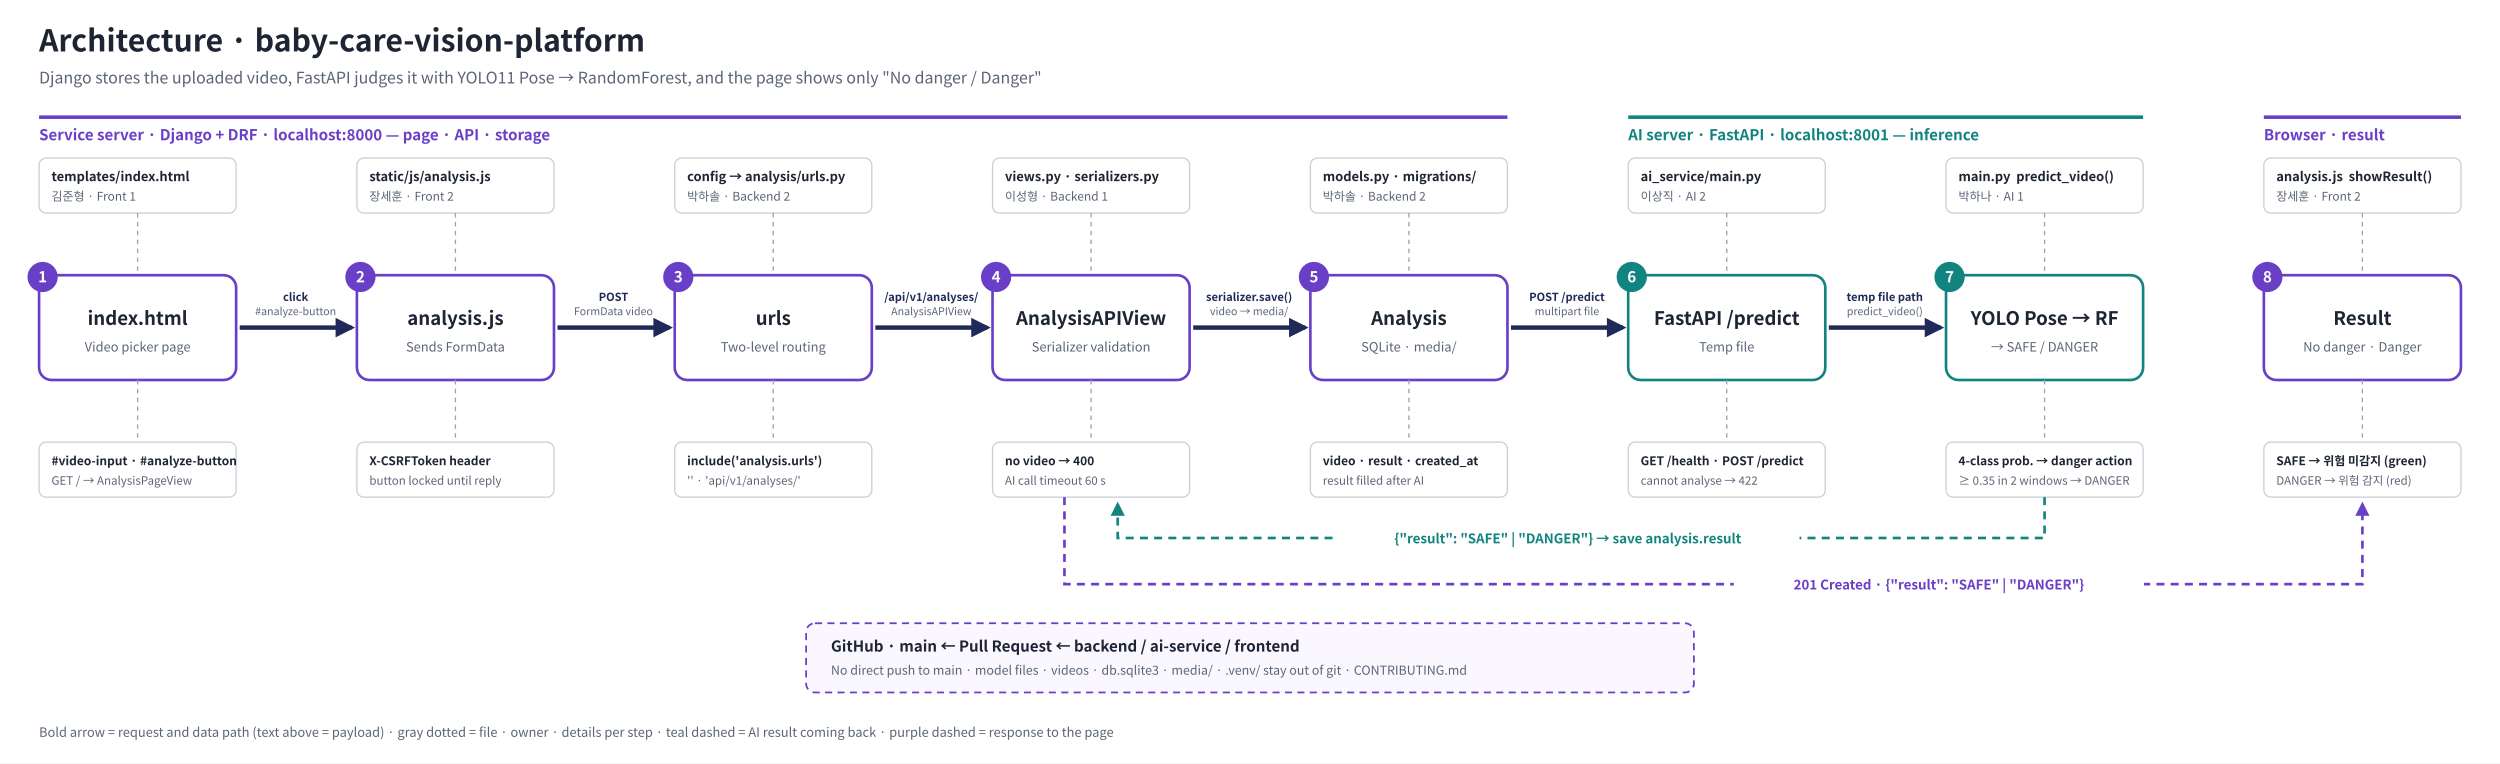
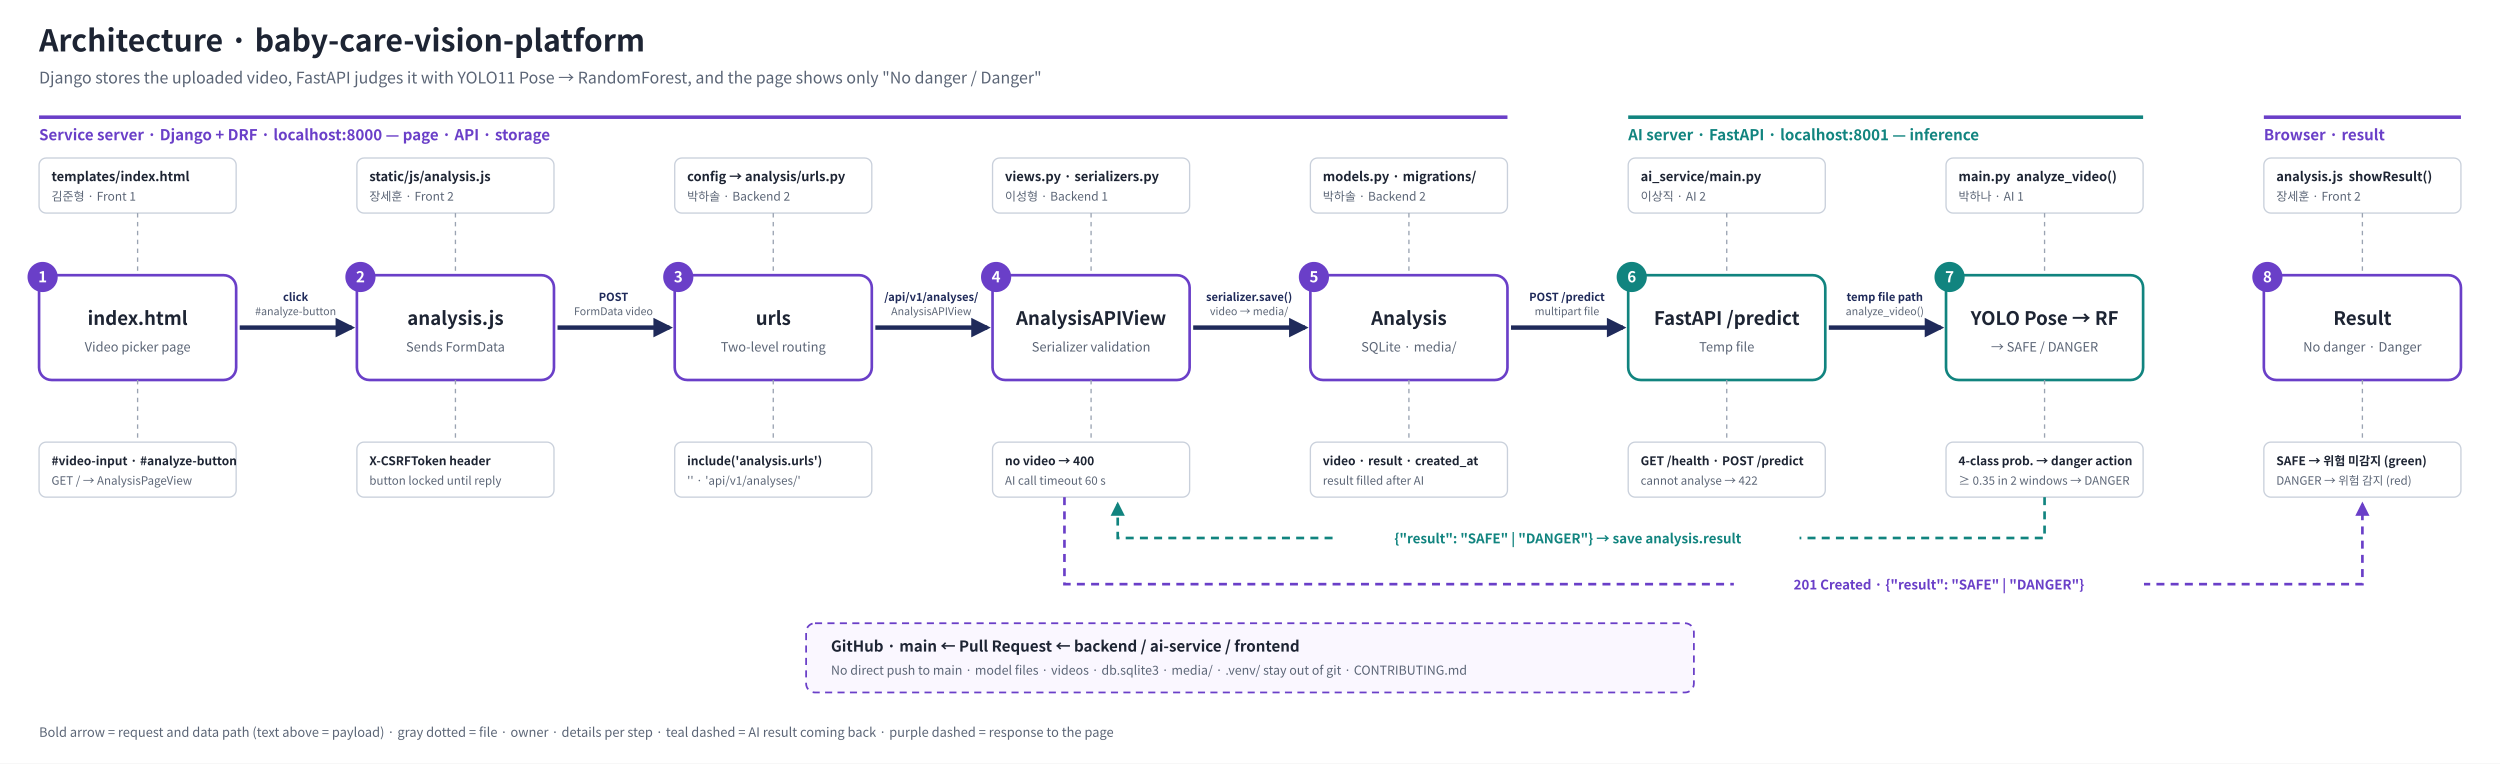
<svg xmlns="http://www.w3.org/2000/svg" width="2816" height="860" viewBox="0 0 2816 860">
  <defs>
    <marker id="n" markerUnits="userSpaceOnUse" markerWidth="22" markerHeight="22" refX="18" refY="11" orient="auto">
      <path d="M0,0 L22,11 L0,22 z" fill="#1f2a5a" />
    </marker>
    <marker id="t" markerUnits="userSpaceOnUse" markerWidth="16" markerHeight="16" refX="13" refY="8" orient="auto">
      <path d="M0,0 L16,8 L0,16 z" fill="#11847f" />
    </marker>
    <marker id="p" markerUnits="userSpaceOnUse" markerWidth="16" markerHeight="16" refX="13" refY="8" orient="auto">
      <path d="M0,0 L16,8 L0,16 z" fill="#6a3fc8" />
    </marker>
  </defs>
  <rect width="100%" height="100%" fill="#ffffff" />
  <text x="44" y="58" font-family="Noto Sans CJK KR, WenQuanYi Zen Hei, sans-serif" font-size="34" fill="#1d2433" font-weight="bold" text-anchor="start" xml:space="preserve">Architecture · baby-care-vision-platform</text>
  <text x="44" y="94" font-family="Noto Sans CJK KR, WenQuanYi Zen Hei, sans-serif" font-size="18" fill="#5a6475" font-weight="normal" text-anchor="start" xml:space="preserve">Django stores the uploaded video, FastAPI judges it with YOLO11 Pose → RandomForest, and the page shows only "No danger / Danger"</text>
  <path d="M44,132 L1698,132" fill="none" stroke="#6a3fc8" stroke-width="4" />
  <text x="44" y="158" font-family="Noto Sans CJK KR, WenQuanYi Zen Hei, sans-serif" font-size="17" fill="#6a3fc8" font-weight="bold" text-anchor="start" xml:space="preserve">Service server · Django + DRF · localhost:8000 — page · API · storage</text>
  <path d="M1834,132 L2414,132" fill="none" stroke="#11847f" stroke-width="4" />
  <text x="1834" y="158" font-family="Noto Sans CJK KR, WenQuanYi Zen Hei, sans-serif" font-size="17" fill="#11847f" font-weight="bold" text-anchor="start" xml:space="preserve">AI server · FastAPI · localhost:8001 — inference</text>
  <path d="M2550,132 L2772,132" fill="none" stroke="#6a3fc8" stroke-width="4" />
  <text x="2550" y="158" font-family="Noto Sans CJK KR, WenQuanYi Zen Hei, sans-serif" font-size="17" fill="#6a3fc8" font-weight="bold" text-anchor="start" xml:space="preserve">Browser · result</text>
  <rect x="44" y="178" width="222" height="62" rx="8" fill="#fff" stroke="#c9d0db" stroke-width="1.5" />
  <text x="58" y="204" font-family="Noto Sans CJK KR, WenQuanYi Zen Hei, sans-serif" font-size="14.5" fill="#1d2433" font-weight="bold" text-anchor="start" xml:space="preserve">templates/index.html</text>
  <text x="58" y="226" font-family="Noto Sans CJK KR, WenQuanYi Zen Hei, sans-serif" font-size="13.5" fill="#5a6475" font-weight="normal" text-anchor="start" xml:space="preserve">김준형 · Front 1</text>
  <path d="M155.0,240 L155.0,310" fill="none" stroke="#9aa3b2" stroke-width="1.5" stroke-dasharray="5 5" />
  <rect x="402" y="178" width="222" height="62" rx="8" fill="#fff" stroke="#c9d0db" stroke-width="1.5" />
  <text x="416" y="204" font-family="Noto Sans CJK KR, WenQuanYi Zen Hei, sans-serif" font-size="14.5" fill="#1d2433" font-weight="bold" text-anchor="start" xml:space="preserve">static/js/analysis.js</text>
  <text x="416" y="226" font-family="Noto Sans CJK KR, WenQuanYi Zen Hei, sans-serif" font-size="13.5" fill="#5a6475" font-weight="normal" text-anchor="start" xml:space="preserve">장세훈 · Front 2</text>
  <path d="M513.0,240 L513.0,310" fill="none" stroke="#9aa3b2" stroke-width="1.5" stroke-dasharray="5 5" />
  <rect x="760" y="178" width="222" height="62" rx="8" fill="#fff" stroke="#c9d0db" stroke-width="1.5" />
  <text x="774" y="204" font-family="Noto Sans CJK KR, WenQuanYi Zen Hei, sans-serif" font-size="14.5" fill="#1d2433" font-weight="bold" text-anchor="start" xml:space="preserve">config → analysis/urls.py</text>
  <text x="774" y="226" font-family="Noto Sans CJK KR, WenQuanYi Zen Hei, sans-serif" font-size="13.5" fill="#5a6475" font-weight="normal" text-anchor="start" xml:space="preserve">박하솔 · Backend 2</text>
  <path d="M871.0,240 L871.0,310" fill="none" stroke="#9aa3b2" stroke-width="1.5" stroke-dasharray="5 5" />
  <rect x="1118" y="178" width="222" height="62" rx="8" fill="#fff" stroke="#c9d0db" stroke-width="1.5" />
  <text x="1132" y="204" font-family="Noto Sans CJK KR, WenQuanYi Zen Hei, sans-serif" font-size="14.5" fill="#1d2433" font-weight="bold" text-anchor="start" xml:space="preserve">views.py · serializers.py</text>
  <text x="1132" y="226" font-family="Noto Sans CJK KR, WenQuanYi Zen Hei, sans-serif" font-size="13.5" fill="#5a6475" font-weight="normal" text-anchor="start" xml:space="preserve">이성형 · Backend 1</text>
  <path d="M1229.0,240 L1229.0,310" fill="none" stroke="#9aa3b2" stroke-width="1.5" stroke-dasharray="5 5" />
  <rect x="1476" y="178" width="222" height="62" rx="8" fill="#fff" stroke="#c9d0db" stroke-width="1.5" />
  <text x="1490" y="204" font-family="Noto Sans CJK KR, WenQuanYi Zen Hei, sans-serif" font-size="14.5" fill="#1d2433" font-weight="bold" text-anchor="start" xml:space="preserve">models.py · migrations/</text>
  <text x="1490" y="226" font-family="Noto Sans CJK KR, WenQuanYi Zen Hei, sans-serif" font-size="13.5" fill="#5a6475" font-weight="normal" text-anchor="start" xml:space="preserve">박하솔 · Backend 2</text>
  <path d="M1587.0,240 L1587.0,310" fill="none" stroke="#9aa3b2" stroke-width="1.5" stroke-dasharray="5 5" />
  <rect x="1834" y="178" width="222" height="62" rx="8" fill="#fff" stroke="#c9d0db" stroke-width="1.5" />
  <text x="1848" y="204" font-family="Noto Sans CJK KR, WenQuanYi Zen Hei, sans-serif" font-size="14.5" fill="#1d2433" font-weight="bold" text-anchor="start" xml:space="preserve">ai_service/main.py</text>
  <text x="1848" y="226" font-family="Noto Sans CJK KR, WenQuanYi Zen Hei, sans-serif" font-size="13.5" fill="#5a6475" font-weight="normal" text-anchor="start" xml:space="preserve">이상직 · AI 2</text>
  <path d="M1945.0,240 L1945.0,310" fill="none" stroke="#9aa3b2" stroke-width="1.5" stroke-dasharray="5 5" />
  <rect x="2192" y="178" width="222" height="62" rx="8" fill="#fff" stroke="#c9d0db" stroke-width="1.5" />
-   <text x="2206" y="204" font-family="Noto Sans CJK KR, WenQuanYi Zen Hei, sans-serif" font-size="14.5" fill="#1d2433" font-weight="bold" text-anchor="start" xml:space="preserve">main.py  predict_video()</text>
+   <text x="2206" y="204" font-family="Noto Sans CJK KR, WenQuanYi Zen Hei, sans-serif" font-size="14.5" fill="#1d2433" font-weight="bold" text-anchor="start" xml:space="preserve">main.py  analyze_video()</text>
  <text x="2206" y="226" font-family="Noto Sans CJK KR, WenQuanYi Zen Hei, sans-serif" font-size="13.5" fill="#5a6475" font-weight="normal" text-anchor="start" xml:space="preserve">박하나 · AI 1</text>
  <path d="M2303.0,240 L2303.0,310" fill="none" stroke="#9aa3b2" stroke-width="1.5" stroke-dasharray="5 5" />
  <rect x="2550" y="178" width="222" height="62" rx="8" fill="#fff" stroke="#c9d0db" stroke-width="1.5" />
  <text x="2564" y="204" font-family="Noto Sans CJK KR, WenQuanYi Zen Hei, sans-serif" font-size="14.5" fill="#1d2433" font-weight="bold" text-anchor="start" xml:space="preserve">analysis.js  showResult()</text>
  <text x="2564" y="226" font-family="Noto Sans CJK KR, WenQuanYi Zen Hei, sans-serif" font-size="13.5" fill="#5a6475" font-weight="normal" text-anchor="start" xml:space="preserve">장세훈 · Front 2</text>
  <path d="M2661.0,240 L2661.0,310" fill="none" stroke="#9aa3b2" stroke-width="1.5" stroke-dasharray="5 5" />
  <rect x="44" y="310" width="222" height="118" rx="14" fill="#fff" stroke="#6a3fc8" stroke-width="3" />
  <circle cx="48" cy="312" r="17" fill="#6a3fc8" />
  <text x="48" y="318" font-family="Noto Sans CJK KR, WenQuanYi Zen Hei, sans-serif" font-size="17" fill="#fff" font-weight="bold" text-anchor="middle" xml:space="preserve">1</text>
  <text x="155.0" y="366" font-family="Noto Sans CJK KR, WenQuanYi Zen Hei, sans-serif" font-size="21" fill="#1d2433" font-weight="bold" text-anchor="middle" xml:space="preserve">index.html</text>
  <text x="155.0" y="396" font-family="Noto Sans CJK KR, WenQuanYi Zen Hei, sans-serif" font-size="14.5" fill="#5a6475" font-weight="normal" text-anchor="middle" xml:space="preserve">Video picker page</text>
  <rect x="402" y="310" width="222" height="118" rx="14" fill="#fff" stroke="#6a3fc8" stroke-width="3" />
  <circle cx="406" cy="312" r="17" fill="#6a3fc8" />
  <text x="406" y="318" font-family="Noto Sans CJK KR, WenQuanYi Zen Hei, sans-serif" font-size="17" fill="#fff" font-weight="bold" text-anchor="middle" xml:space="preserve">2</text>
  <text x="513.0" y="366" font-family="Noto Sans CJK KR, WenQuanYi Zen Hei, sans-serif" font-size="21" fill="#1d2433" font-weight="bold" text-anchor="middle" xml:space="preserve">analysis.js</text>
  <text x="513.0" y="396" font-family="Noto Sans CJK KR, WenQuanYi Zen Hei, sans-serif" font-size="14.5" fill="#5a6475" font-weight="normal" text-anchor="middle" xml:space="preserve">Sends FormData</text>
  <rect x="760" y="310" width="222" height="118" rx="14" fill="#fff" stroke="#6a3fc8" stroke-width="3" />
  <circle cx="764" cy="312" r="17" fill="#6a3fc8" />
  <text x="764" y="318" font-family="Noto Sans CJK KR, WenQuanYi Zen Hei, sans-serif" font-size="17" fill="#fff" font-weight="bold" text-anchor="middle" xml:space="preserve">3</text>
  <text x="871.0" y="366" font-family="Noto Sans CJK KR, WenQuanYi Zen Hei, sans-serif" font-size="21" fill="#1d2433" font-weight="bold" text-anchor="middle" xml:space="preserve">urls</text>
  <text x="871.0" y="396" font-family="Noto Sans CJK KR, WenQuanYi Zen Hei, sans-serif" font-size="14.5" fill="#5a6475" font-weight="normal" text-anchor="middle" xml:space="preserve">Two-level routing</text>
  <rect x="1118" y="310" width="222" height="118" rx="14" fill="#fff" stroke="#6a3fc8" stroke-width="3" />
  <circle cx="1122" cy="312" r="17" fill="#6a3fc8" />
  <text x="1122" y="318" font-family="Noto Sans CJK KR, WenQuanYi Zen Hei, sans-serif" font-size="17" fill="#fff" font-weight="bold" text-anchor="middle" xml:space="preserve">4</text>
  <text x="1229.0" y="366" font-family="Noto Sans CJK KR, WenQuanYi Zen Hei, sans-serif" font-size="21" fill="#1d2433" font-weight="bold" text-anchor="middle" xml:space="preserve">AnalysisAPIView</text>
  <text x="1229.0" y="396" font-family="Noto Sans CJK KR, WenQuanYi Zen Hei, sans-serif" font-size="14.5" fill="#5a6475" font-weight="normal" text-anchor="middle" xml:space="preserve">Serializer validation</text>
  <rect x="1476" y="310" width="222" height="118" rx="14" fill="#fff" stroke="#6a3fc8" stroke-width="3" />
  <circle cx="1480" cy="312" r="17" fill="#6a3fc8" />
  <text x="1480" y="318" font-family="Noto Sans CJK KR, WenQuanYi Zen Hei, sans-serif" font-size="17" fill="#fff" font-weight="bold" text-anchor="middle" xml:space="preserve">5</text>
  <text x="1587.0" y="366" font-family="Noto Sans CJK KR, WenQuanYi Zen Hei, sans-serif" font-size="21" fill="#1d2433" font-weight="bold" text-anchor="middle" xml:space="preserve">Analysis</text>
  <text x="1587.0" y="396" font-family="Noto Sans CJK KR, WenQuanYi Zen Hei, sans-serif" font-size="14.5" fill="#5a6475" font-weight="normal" text-anchor="middle" xml:space="preserve">SQLite · media/</text>
  <rect x="1834" y="310" width="222" height="118" rx="14" fill="#fff" stroke="#11847f" stroke-width="3" />
  <circle cx="1838" cy="312" r="17" fill="#11847f" />
  <text x="1838" y="318" font-family="Noto Sans CJK KR, WenQuanYi Zen Hei, sans-serif" font-size="17" fill="#fff" font-weight="bold" text-anchor="middle" xml:space="preserve">6</text>
  <text x="1945.0" y="366" font-family="Noto Sans CJK KR, WenQuanYi Zen Hei, sans-serif" font-size="21" fill="#1d2433" font-weight="bold" text-anchor="middle" xml:space="preserve">FastAPI /predict</text>
  <text x="1945.0" y="396" font-family="Noto Sans CJK KR, WenQuanYi Zen Hei, sans-serif" font-size="14.5" fill="#5a6475" font-weight="normal" text-anchor="middle" xml:space="preserve">Temp file</text>
  <rect x="2192" y="310" width="222" height="118" rx="14" fill="#fff" stroke="#11847f" stroke-width="3" />
  <circle cx="2196" cy="312" r="17" fill="#11847f" />
  <text x="2196" y="318" font-family="Noto Sans CJK KR, WenQuanYi Zen Hei, sans-serif" font-size="17" fill="#fff" font-weight="bold" text-anchor="middle" xml:space="preserve">7</text>
  <text x="2303.0" y="366" font-family="Noto Sans CJK KR, WenQuanYi Zen Hei, sans-serif" font-size="21" fill="#1d2433" font-weight="bold" text-anchor="middle" xml:space="preserve">YOLO Pose → RF</text>
  <text x="2303.0" y="396" font-family="Noto Sans CJK KR, WenQuanYi Zen Hei, sans-serif" font-size="14.5" fill="#5a6475" font-weight="normal" text-anchor="middle" xml:space="preserve">→ SAFE / DANGER</text>
  <rect x="2550" y="310" width="222" height="118" rx="14" fill="#fff" stroke="#6a3fc8" stroke-width="3" />
  <circle cx="2554" cy="312" r="17" fill="#6a3fc8" />
  <text x="2554" y="318" font-family="Noto Sans CJK KR, WenQuanYi Zen Hei, sans-serif" font-size="17" fill="#fff" font-weight="bold" text-anchor="middle" xml:space="preserve">8</text>
  <text x="2661.0" y="366" font-family="Noto Sans CJK KR, WenQuanYi Zen Hei, sans-serif" font-size="21" fill="#1d2433" font-weight="bold" text-anchor="middle" xml:space="preserve">Result</text>
  <text x="2661.0" y="396" font-family="Noto Sans CJK KR, WenQuanYi Zen Hei, sans-serif" font-size="14.5" fill="#5a6475" font-weight="normal" text-anchor="middle" xml:space="preserve">No danger · Danger</text>
  <path d="M270,369.0 L396,369.0" fill="none" stroke="#1f2a5a" stroke-width="5" marker-end="url(#n)" />
  <text x="333.0" y="339.0" font-family="Noto Sans CJK KR, WenQuanYi Zen Hei, sans-serif" font-size="12.5" fill="#1f2a5a" font-weight="bold" text-anchor="middle" xml:space="preserve">click</text>
  <text x="333.0" y="355.0" font-family="Noto Sans CJK KR, WenQuanYi Zen Hei, sans-serif" font-size="12" fill="#5a6475" font-weight="normal" text-anchor="middle" xml:space="preserve">#analyze-button</text>
  <path d="M628,369.0 L754,369.0" fill="none" stroke="#1f2a5a" stroke-width="5" marker-end="url(#n)" />
  <text x="691.0" y="339.0" font-family="Noto Sans CJK KR, WenQuanYi Zen Hei, sans-serif" font-size="12.5" fill="#1f2a5a" font-weight="bold" text-anchor="middle" xml:space="preserve">POST</text>
  <text x="691.0" y="355.0" font-family="Noto Sans CJK KR, WenQuanYi Zen Hei, sans-serif" font-size="12" fill="#5a6475" font-weight="normal" text-anchor="middle" xml:space="preserve">FormData video</text>
  <path d="M986,369.0 L1112,369.0" fill="none" stroke="#1f2a5a" stroke-width="5" marker-end="url(#n)" />
  <text x="1049.0" y="339.0" font-family="Noto Sans CJK KR, WenQuanYi Zen Hei, sans-serif" font-size="12.5" fill="#1f2a5a" font-weight="bold" text-anchor="middle" xml:space="preserve">/api/v1/analyses/</text>
  <text x="1049.0" y="355.0" font-family="Noto Sans CJK KR, WenQuanYi Zen Hei, sans-serif" font-size="12" fill="#5a6475" font-weight="normal" text-anchor="middle" xml:space="preserve">AnalysisAPIView</text>
  <path d="M1344,369.0 L1470,369.0" fill="none" stroke="#1f2a5a" stroke-width="5" marker-end="url(#n)" />
  <text x="1407.0" y="339.0" font-family="Noto Sans CJK KR, WenQuanYi Zen Hei, sans-serif" font-size="12.5" fill="#1f2a5a" font-weight="bold" text-anchor="middle" xml:space="preserve">serializer.save()</text>
  <text x="1407.0" y="355.0" font-family="Noto Sans CJK KR, WenQuanYi Zen Hei, sans-serif" font-size="12" fill="#5a6475" font-weight="normal" text-anchor="middle" xml:space="preserve">video → media/</text>
  <path d="M1702,369.0 L1828,369.0" fill="none" stroke="#1f2a5a" stroke-width="5" marker-end="url(#n)" />
  <text x="1765.0" y="339.0" font-family="Noto Sans CJK KR, WenQuanYi Zen Hei, sans-serif" font-size="12.5" fill="#1f2a5a" font-weight="bold" text-anchor="middle" xml:space="preserve">POST /predict</text>
  <text x="1765.0" y="355.0" font-family="Noto Sans CJK KR, WenQuanYi Zen Hei, sans-serif" font-size="12" fill="#5a6475" font-weight="normal" text-anchor="middle" xml:space="preserve">multipart file</text>
  <path d="M2060,369.0 L2186,369.0" fill="none" stroke="#1f2a5a" stroke-width="5" marker-end="url(#n)" />
  <text x="2123.0" y="339.0" font-family="Noto Sans CJK KR, WenQuanYi Zen Hei, sans-serif" font-size="12.5" fill="#1f2a5a" font-weight="bold" text-anchor="middle" xml:space="preserve">temp file path</text>
-   <text x="2123.0" y="355.0" font-family="Noto Sans CJK KR, WenQuanYi Zen Hei, sans-serif" font-size="12" fill="#5a6475" font-weight="normal" text-anchor="middle" xml:space="preserve">predict_video()</text>
+   <text x="2123.0" y="355.0" font-family="Noto Sans CJK KR, WenQuanYi Zen Hei, sans-serif" font-size="12" fill="#5a6475" font-weight="normal" text-anchor="middle" xml:space="preserve">analyze_video()</text>
  <path d="M155.0,428 L155.0,498" fill="none" stroke="#9aa3b2" stroke-width="1.5" stroke-dasharray="5 5" />
  <rect x="44" y="498" width="222" height="62" rx="8" fill="#fff" stroke="#c9d0db" stroke-width="1.5" />
  <text x="58" y="524" font-family="Noto Sans CJK KR, WenQuanYi Zen Hei, sans-serif" font-size="13.5" fill="#1d2433" font-weight="bold" text-anchor="start" xml:space="preserve">#video-input · #analyze-button</text>
  <text x="58" y="546" font-family="Noto Sans CJK KR, WenQuanYi Zen Hei, sans-serif" font-size="13" fill="#5a6475" font-weight="normal" text-anchor="start" xml:space="preserve">GET / → AnalysisPageView</text>
  <path d="M513.0,428 L513.0,498" fill="none" stroke="#9aa3b2" stroke-width="1.5" stroke-dasharray="5 5" />
  <rect x="402" y="498" width="222" height="62" rx="8" fill="#fff" stroke="#c9d0db" stroke-width="1.5" />
  <text x="416" y="524" font-family="Noto Sans CJK KR, WenQuanYi Zen Hei, sans-serif" font-size="13.5" fill="#1d2433" font-weight="bold" text-anchor="start" xml:space="preserve">X-CSRFToken header</text>
  <text x="416" y="546" font-family="Noto Sans CJK KR, WenQuanYi Zen Hei, sans-serif" font-size="13" fill="#5a6475" font-weight="normal" text-anchor="start" xml:space="preserve">button locked until reply</text>
  <path d="M871.0,428 L871.0,498" fill="none" stroke="#9aa3b2" stroke-width="1.5" stroke-dasharray="5 5" />
  <rect x="760" y="498" width="222" height="62" rx="8" fill="#fff" stroke="#c9d0db" stroke-width="1.5" />
  <text x="774" y="524" font-family="Noto Sans CJK KR, WenQuanYi Zen Hei, sans-serif" font-size="13.5" fill="#1d2433" font-weight="bold" text-anchor="start" xml:space="preserve">include('analysis.urls')</text>
  <text x="774" y="546" font-family="Noto Sans CJK KR, WenQuanYi Zen Hei, sans-serif" font-size="13" fill="#5a6475" font-weight="normal" text-anchor="start" xml:space="preserve">'' · 'api/v1/analyses/'</text>
  <path d="M1229.0,428 L1229.0,498" fill="none" stroke="#9aa3b2" stroke-width="1.5" stroke-dasharray="5 5" />
  <rect x="1118" y="498" width="222" height="62" rx="8" fill="#fff" stroke="#c9d0db" stroke-width="1.5" />
  <text x="1132" y="524" font-family="Noto Sans CJK KR, WenQuanYi Zen Hei, sans-serif" font-size="13.5" fill="#1d2433" font-weight="bold" text-anchor="start" xml:space="preserve">no video → 400</text>
  <text x="1132" y="546" font-family="Noto Sans CJK KR, WenQuanYi Zen Hei, sans-serif" font-size="13" fill="#5a6475" font-weight="normal" text-anchor="start" xml:space="preserve">AI call timeout 60 s</text>
  <path d="M1587.0,428 L1587.0,498" fill="none" stroke="#9aa3b2" stroke-width="1.5" stroke-dasharray="5 5" />
  <rect x="1476" y="498" width="222" height="62" rx="8" fill="#fff" stroke="#c9d0db" stroke-width="1.5" />
  <text x="1490" y="524" font-family="Noto Sans CJK KR, WenQuanYi Zen Hei, sans-serif" font-size="13.5" fill="#1d2433" font-weight="bold" text-anchor="start" xml:space="preserve">video · result · created_at</text>
  <text x="1490" y="546" font-family="Noto Sans CJK KR, WenQuanYi Zen Hei, sans-serif" font-size="13" fill="#5a6475" font-weight="normal" text-anchor="start" xml:space="preserve">result filled after AI</text>
  <path d="M1945.0,428 L1945.0,498" fill="none" stroke="#9aa3b2" stroke-width="1.5" stroke-dasharray="5 5" />
  <rect x="1834" y="498" width="222" height="62" rx="8" fill="#fff" stroke="#c9d0db" stroke-width="1.5" />
  <text x="1848" y="524" font-family="Noto Sans CJK KR, WenQuanYi Zen Hei, sans-serif" font-size="13.5" fill="#1d2433" font-weight="bold" text-anchor="start" xml:space="preserve">GET /health · POST /predict</text>
  <text x="1848" y="546" font-family="Noto Sans CJK KR, WenQuanYi Zen Hei, sans-serif" font-size="13" fill="#5a6475" font-weight="normal" text-anchor="start" xml:space="preserve">cannot analyse → 422</text>
  <path d="M2303.0,428 L2303.0,498" fill="none" stroke="#9aa3b2" stroke-width="1.5" stroke-dasharray="5 5" />
  <rect x="2192" y="498" width="222" height="62" rx="8" fill="#fff" stroke="#c9d0db" stroke-width="1.5" />
  <text x="2206" y="524" font-family="Noto Sans CJK KR, WenQuanYi Zen Hei, sans-serif" font-size="13.5" fill="#1d2433" font-weight="bold" text-anchor="start" xml:space="preserve">4-class prob. → danger action</text>
  <text x="2206" y="546" font-family="Noto Sans CJK KR, WenQuanYi Zen Hei, sans-serif" font-size="13" fill="#5a6475" font-weight="normal" text-anchor="start" xml:space="preserve">≥ 0.35 in 2 windows → DANGER</text>
  <path d="M2661.0,428 L2661.0,498" fill="none" stroke="#9aa3b2" stroke-width="1.5" stroke-dasharray="5 5" />
  <rect x="2550" y="498" width="222" height="62" rx="8" fill="#fff" stroke="#c9d0db" stroke-width="1.5" />
  <text x="2564" y="524" font-family="Noto Sans CJK KR, WenQuanYi Zen Hei, sans-serif" font-size="13.5" fill="#1d2433" font-weight="bold" text-anchor="start" xml:space="preserve">SAFE → 위험 미감지 (green)</text>
  <text x="2564" y="546" font-family="Noto Sans CJK KR, WenQuanYi Zen Hei, sans-serif" font-size="13" fill="#5a6475" font-weight="normal" text-anchor="start" xml:space="preserve">DANGER → 위험 감지 (red)</text>
  <path d="M2303.0,560 L2303.0,606 L1259.0,606 L1259.0,568" fill="none" stroke="#11847f" stroke-width="3" stroke-dasharray="9 7" marker-end="url(#t)" />
  <rect x="1506.0" y="589" width="520" height="34" rx="6" fill="#fff" stroke="#fff" stroke-width="2" />
  <text x="1766.0" y="612" font-family="Noto Sans CJK KR, WenQuanYi Zen Hei, sans-serif" font-size="15" fill="#11847f" font-weight="bold" text-anchor="middle" xml:space="preserve">{"result": "SAFE" | "DANGER"} → save analysis.result</text>
  <path d="M1199.0,560 L1199.0,658 L2661.0,658 L2661.0,568" fill="none" stroke="#6a3fc8" stroke-width="3" stroke-dasharray="9 7" marker-end="url(#p)" />
  <rect x="1954.0" y="641" width="460" height="34" rx="6" fill="#fff" stroke="#fff" stroke-width="2" />
  <text x="2184.0" y="664" font-family="Noto Sans CJK KR, WenQuanYi Zen Hei, sans-serif" font-size="15" fill="#6a3fc8" font-weight="bold" text-anchor="middle" xml:space="preserve">201 Created · {"result": "SAFE" | "DANGER"}</text>
  <rect x="908.0" y="702" width="1000" height="78" rx="10" fill="#faf7ff" stroke="#6a3fc8" stroke-width="2" stroke-dasharray="8 6" />
  <text x="936.0" y="734" font-family="Noto Sans CJK KR, WenQuanYi Zen Hei, sans-serif" font-size="17" fill="#1d2433" font-weight="bold" text-anchor="start" xml:space="preserve">GitHub · main ← Pull Request ← backend / ai-service / frontend</text>
  <text x="936.0" y="760" font-family="Noto Sans CJK KR, WenQuanYi Zen Hei, sans-serif" font-size="14" fill="#5a6475" font-weight="normal" text-anchor="start" xml:space="preserve">No direct push to main · model files · videos · db.sqlite3 · media/ · .venv/ stay out of git · CONTRIBUTING.md</text>
  <text x="44" y="830" font-family="Noto Sans CJK KR, WenQuanYi Zen Hei, sans-serif" font-size="14.5" fill="#5a6475" font-weight="normal" text-anchor="start" xml:space="preserve">Bold arrow = request and data path (text above = payload) · gray dotted = file · owner · details per step · teal dashed = AI result coming back · purple dashed = response to the page</text>
</svg>
